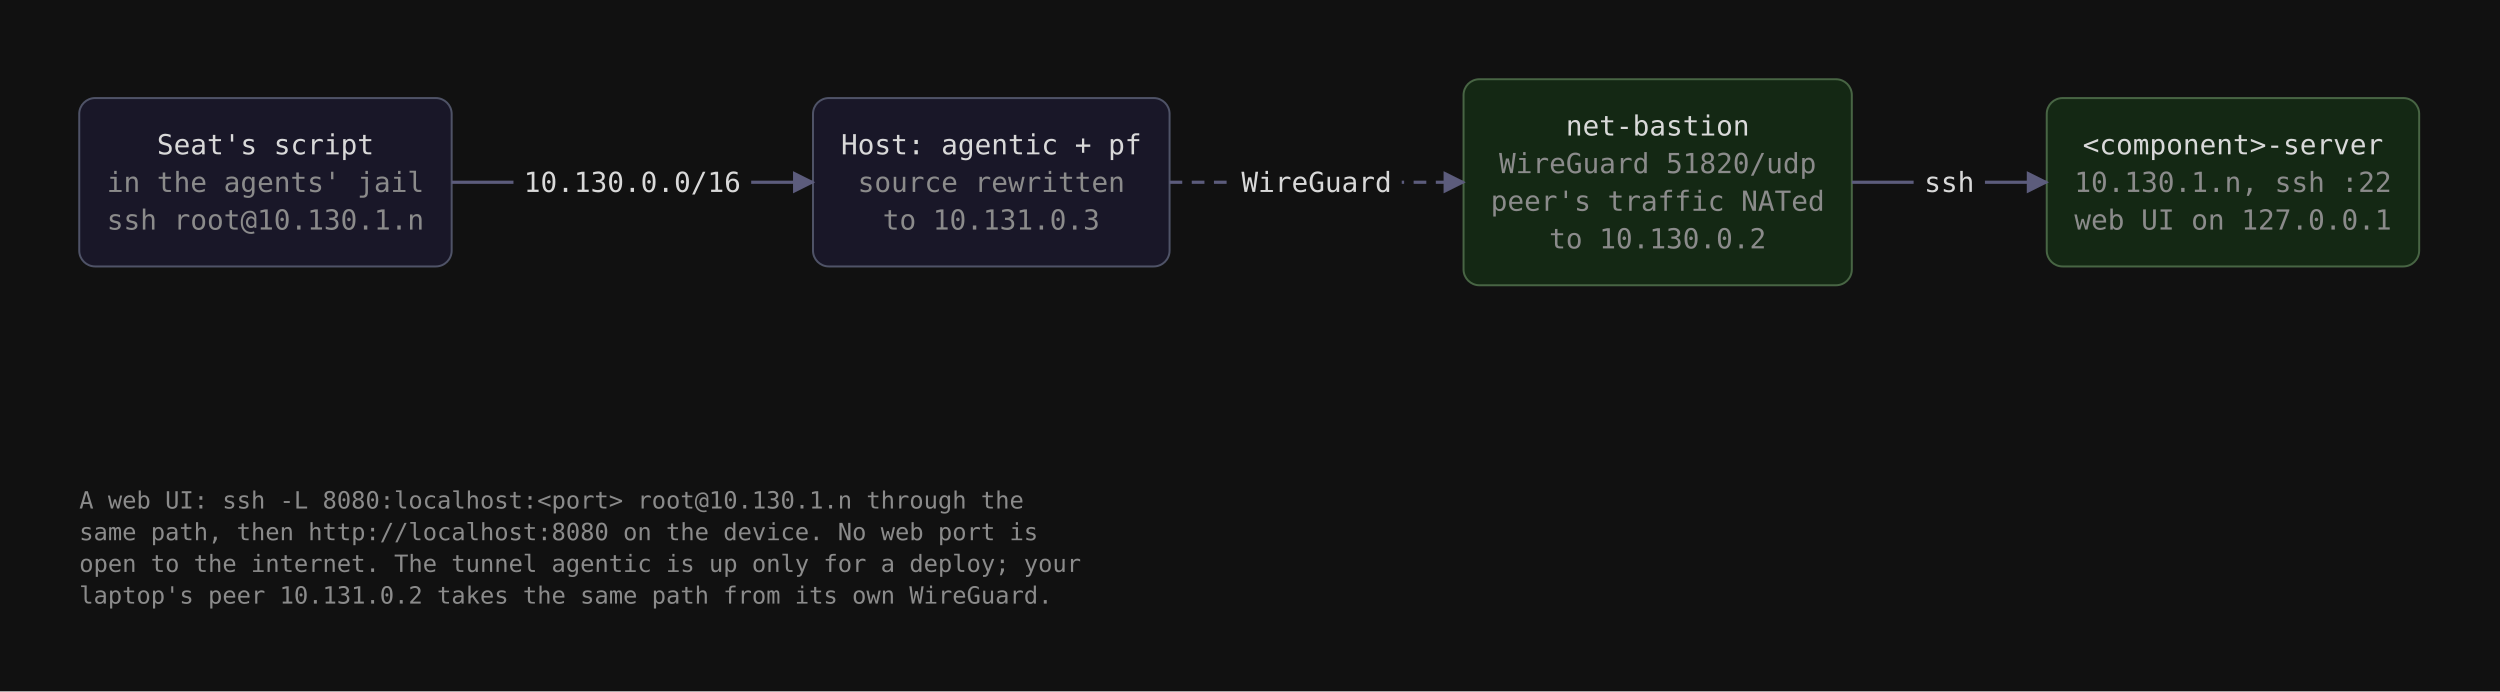
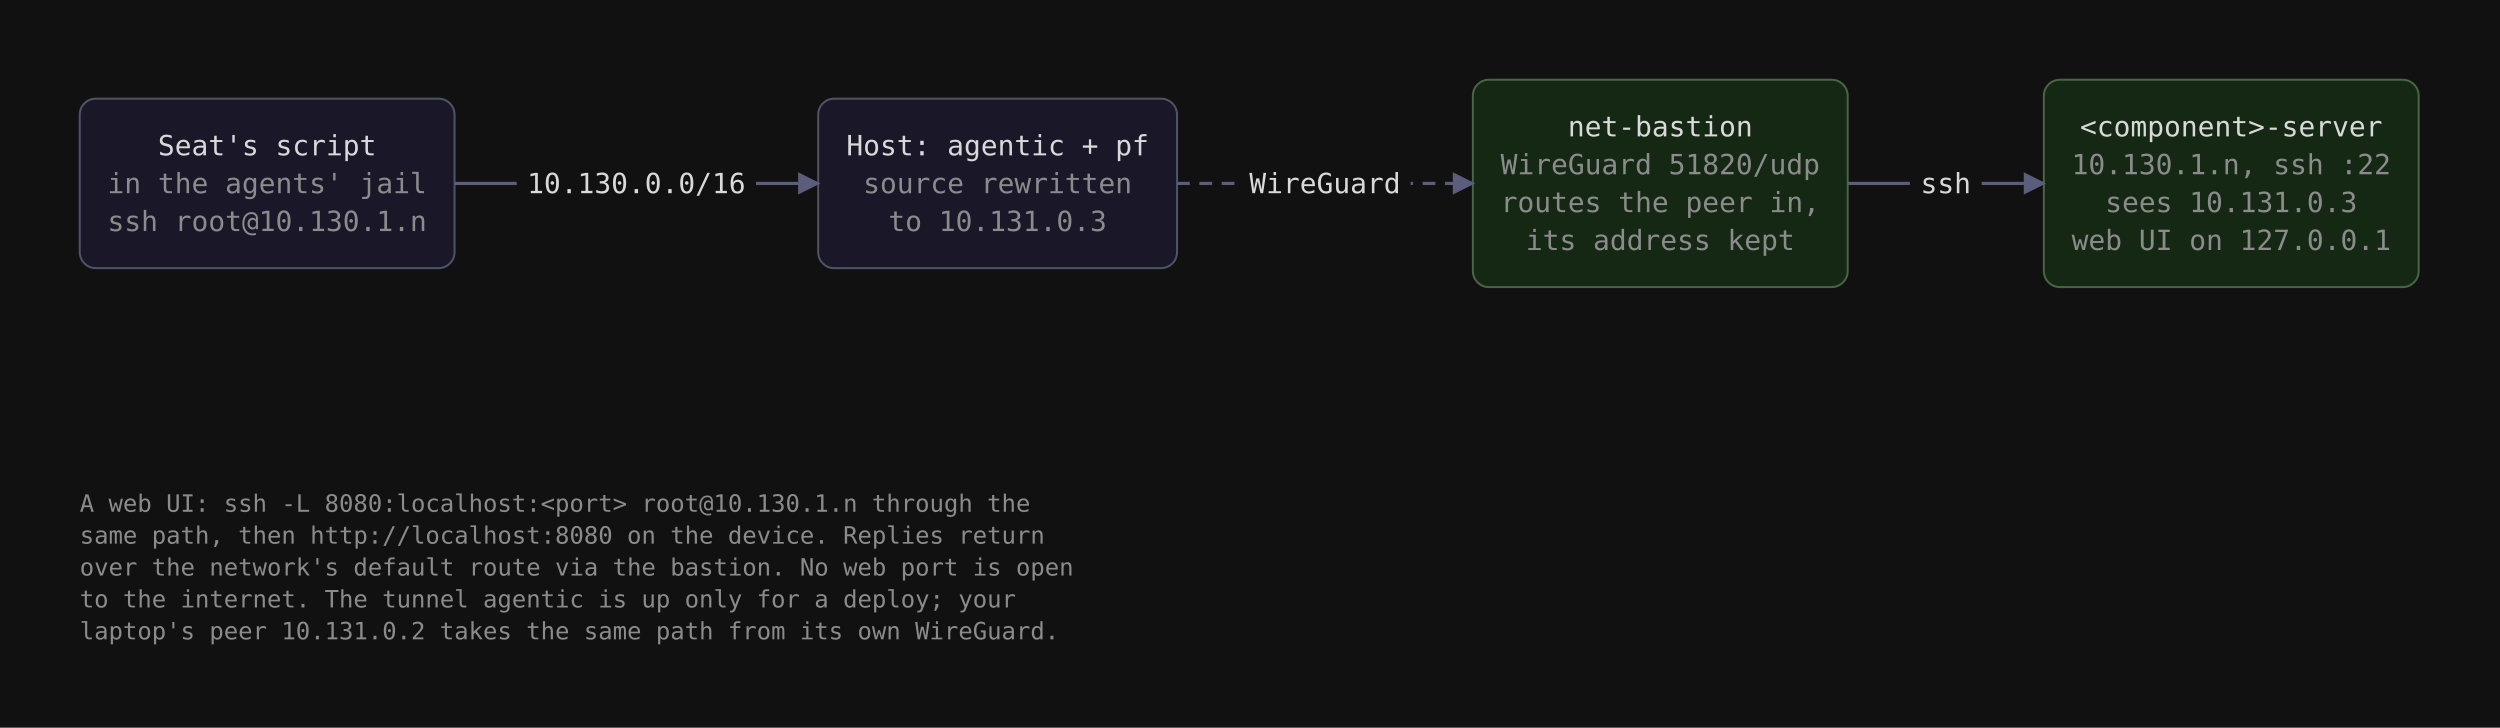
- <svg xmlns="http://www.w3.org/2000/svg" width="1262" height="349" viewBox="0 0 1262 349" font-family="'DejaVu Sans Mono', 'Menlo', 'Consolas', 'Liberation Mono', 'Courier New', monospace" font-size="14px">
+ <svg xmlns="http://www.w3.org/2000/svg" width="1254" height="365" viewBox="0 0 1254 365" font-family="'DejaVu Sans Mono', 'Menlo', 'Consolas', 'Liberation Mono', 'Courier New', monospace" font-size="14px">
  <defs>
-     <marker id="r309c1e7a-arrow-5c5c7c" viewBox="0 0 10 10" refX="9" refY="5" markerWidth="7" markerHeight="7" orient="auto-start-reverse">
+     <marker id="rb5e48b83-arrow-5c5c7c" viewBox="0 0 10 10" refX="9" refY="5" markerWidth="7" markerHeight="7" orient="auto-start-reverse">
      <path d="M 0 0 L 10 5 L 0 10 z" fill="#5c5c7c" />
    </marker>
  </defs>
-   <rect x="0" y="0" width="1262" height="349" fill="#111111" />
+   <rect x="0" y="0" width="1254" height="365" fill="#111111" />
  <path d="M48 49.5 H220 a8 8 0 0 1 8 8 V126.5 a8 8 0 0 1 -8 8 H48 a8 8 0 0 1 -8 -8 V57.5 a8 8 0 0 1 8 -8 Z" fill="#191728" stroke="#4f5367" />
  <text x="134" y="77.9" fill="#d9d9d9" text-anchor="middle">Seat's script</text>
  <text x="134" y="96.9" fill="#8b8b8b" text-anchor="middle">in the agents' jail</text>
  <text x="134" y="115.9" fill="#8b8b8b" text-anchor="middle">ssh root@10.130.1.n</text>
  <path d="M418.4 49.5 H582.4 a8 8 0 0 1 8 8 V126.5 a8 8 0 0 1 -8 8 H418.4 a8 8 0 0 1 -8 -8 V57.5 a8 8 0 0 1 8 -8 Z" fill="#191728" stroke="#4f5367" />
  <text x="500.4" y="77.9" fill="#d9d9d9" text-anchor="middle">Host: agentic + pf</text>
  <text x="500.4" y="96.9" fill="#8b8b8b" text-anchor="middle">source rewritten</text>
  <text x="500.4" y="115.9" fill="#8b8b8b" text-anchor="middle">to 10.131.0.3</text>
-   <path d="M746.8 40 H926.8 a8 8 0 0 1 8 8 V136 a8 8 0 0 1 -8 8 H746.8 a8 8 0 0 1 -8 -8 V48 a8 8 0 0 1 8 -8 Z" fill="#142814" stroke="#486544" />
-   <text x="836.8" y="68.4" fill="#d9d9d9" text-anchor="middle">net-bastion</text>
-   <text x="836.8" y="87.4" fill="#8b8b8b" text-anchor="middle">WireGuard 51820/udp</text>
-   <text x="836.8" y="106.4" fill="#8b8b8b" text-anchor="middle">peer's traffic NATed</text>
-   <text x="836.8" y="125.4" fill="#8b8b8b" text-anchor="middle">to 10.130.0.2</text>
-   <path d="M1041.2 49.5 H1213.2 a8 8 0 0 1 8 8 V126.5 a8 8 0 0 1 -8 8 H1041.2 a8 8 0 0 1 -8 -8 V57.5 a8 8 0 0 1 8 -8 Z" fill="#142814" stroke="#486544" />
-   <text x="1127.2" y="77.9" fill="#d9d9d9" text-anchor="middle">&lt;component&gt;-server</text>
-   <text x="1127.2" y="96.9" fill="#8b8b8b" text-anchor="middle">10.130.1.n, ssh :22</text>
-   <text x="1127.2" y="115.9" fill="#8b8b8b" text-anchor="middle">web UI on 127.0.0.1</text>
+   <path d="M746.8 40 H918.8 a8 8 0 0 1 8 8 V136 a8 8 0 0 1 -8 8 H746.8 a8 8 0 0 1 -8 -8 V48 a8 8 0 0 1 8 -8 Z" fill="#142814" stroke="#486544" />
+   <text x="832.8" y="68.4" fill="#d9d9d9" text-anchor="middle">net-bastion</text>
+   <text x="832.8" y="87.4" fill="#8b8b8b" text-anchor="middle">WireGuard 51820/udp</text>
+   <text x="832.8" y="106.4" fill="#8b8b8b" text-anchor="middle">routes the peer in,</text>
+   <text x="832.8" y="125.4" fill="#8b8b8b" text-anchor="middle">its address kept</text>
+   <path d="M1033.2 40 H1205.2 a8 8 0 0 1 8 8 V136 a8 8 0 0 1 -8 8 H1033.2 a8 8 0 0 1 -8 -8 V48 a8 8 0 0 1 8 -8 Z" fill="#142814" stroke="#486544" />
+   <text x="1119.2" y="68.4" fill="#d9d9d9" text-anchor="middle">&lt;component&gt;-server</text>
+   <text x="1119.2" y="87.4" fill="#8b8b8b" text-anchor="middle">10.130.1.n, ssh :22</text>
+   <text x="1119.2" y="106.4" fill="#8b8b8b" text-anchor="middle">sees 10.131.0.3</text>
+   <text x="1119.2" y="125.4" fill="#8b8b8b" text-anchor="middle">web UI on 127.0.0.1</text>
  <g font-size="12px">
    <text x="40" y="256.7" fill="#8b8b8b" text-anchor="start">A web UI: ssh -L 8080:localhost:&lt;port&gt; root@10.130.1.n through the</text>
-     <text x="40" y="272.7" fill="#8b8b8b" text-anchor="start">same path, then http://localhost:8080 on the device. No web port is</text>
-     <text x="40" y="288.7" fill="#8b8b8b" text-anchor="start">open to the internet. The tunnel agentic is up only for a deploy; your</text>
-     <text x="40" y="304.7" fill="#8b8b8b" text-anchor="start">laptop's peer 10.131.0.2 takes the same path from its own WireGuard.</text>
+     <text x="40" y="272.7" fill="#8b8b8b" text-anchor="start">same path, then http://localhost:8080 on the device. Replies return</text>
+     <text x="40" y="288.7" fill="#8b8b8b" text-anchor="start">over the network's default route via the bastion. No web port is open</text>
+     <text x="40" y="304.7" fill="#8b8b8b" text-anchor="start">to the internet. The tunnel agentic is up only for a deploy; your</text>
+     <text x="40" y="320.7" fill="#8b8b8b" text-anchor="start">laptop's peer 10.131.0.2 takes the same path from its own WireGuard.</text>
  </g>
-   <path d="M 228 92 L 410.4 92" fill="none" stroke="#5c5c7c" stroke-width="1.6" marker-end="url(#r309c1e7a-arrow-5c5c7c)" />
+   <path d="M 228 92 L 410.4 92" fill="none" stroke="#5c5c7c" stroke-width="1.6" marker-end="url(#rb5e48b83-arrow-5c5c7c)" />
  <rect x="259.2" y="82.5" width="120" height="19" fill="#111111" />
  <text x="319.2" y="96.9" fill="#d9d9d9" text-anchor="middle">10.130.0.0/16</text>
-   <path d="M 590.4 92 L 738.8 92" fill="none" stroke="#5c5c7c" stroke-width="1.6" stroke-dasharray="6.4 4.8" marker-end="url(#r309c1e7a-arrow-5c5c7c)" />
+   <path d="M 590.4 92 L 738.8 92" fill="none" stroke="#5c5c7c" stroke-width="1.6" stroke-dasharray="6.4 4.8" marker-end="url(#rb5e48b83-arrow-5c5c7c)" />
  <rect x="621.6" y="82.5" width="86" height="19" fill="#111111" />
  <text x="664.6" y="96.9" fill="#d9d9d9" text-anchor="middle">WireGuard</text>
-   <path d="M 934.8 92 L 1033.2 92" fill="none" stroke="#5c5c7c" stroke-width="1.6" marker-end="url(#r309c1e7a-arrow-5c5c7c)" />
-   <rect x="966" y="82.5" width="36" height="19" fill="#111111" />
-   <text x="984" y="96.9" fill="#d9d9d9" text-anchor="middle">ssh</text>
+   <path d="M 926.8 92 L 1025.2 92" fill="none" stroke="#5c5c7c" stroke-width="1.6" marker-end="url(#rb5e48b83-arrow-5c5c7c)" />
+   <rect x="958" y="82.5" width="36" height="19" fill="#111111" />
+   <text x="976" y="96.9" fill="#d9d9d9" text-anchor="middle">ssh</text>
</svg>
